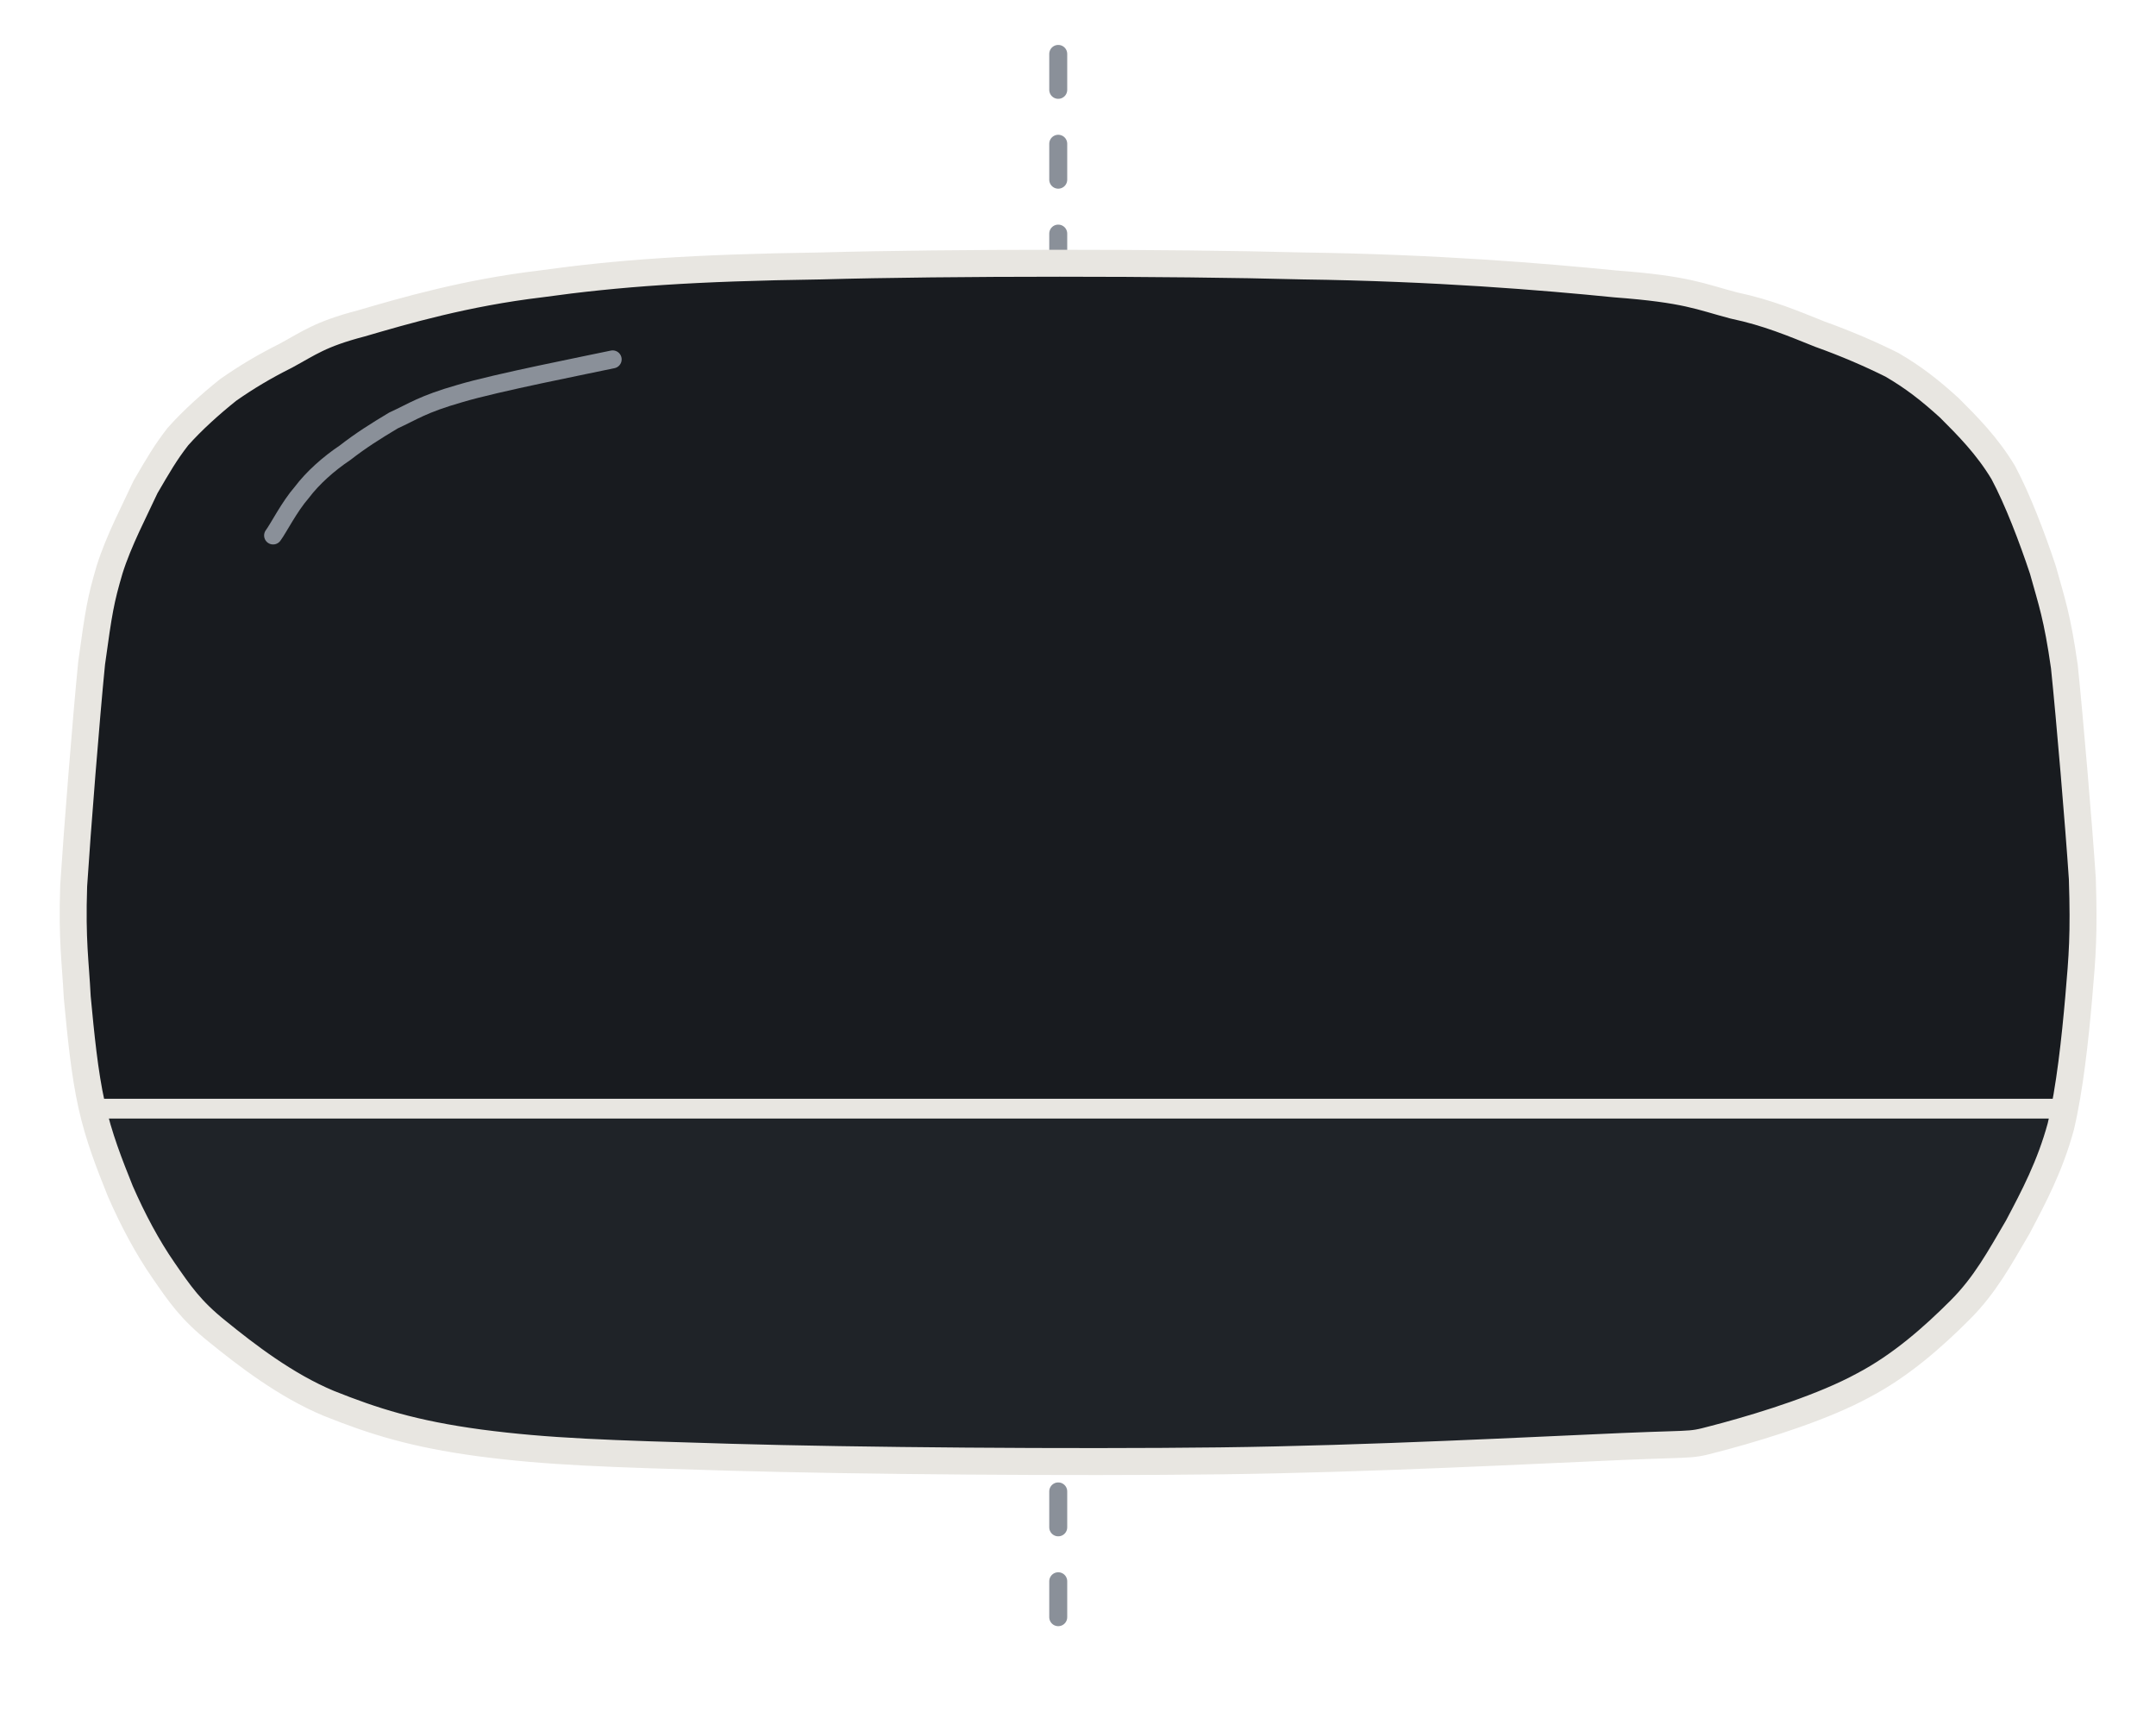
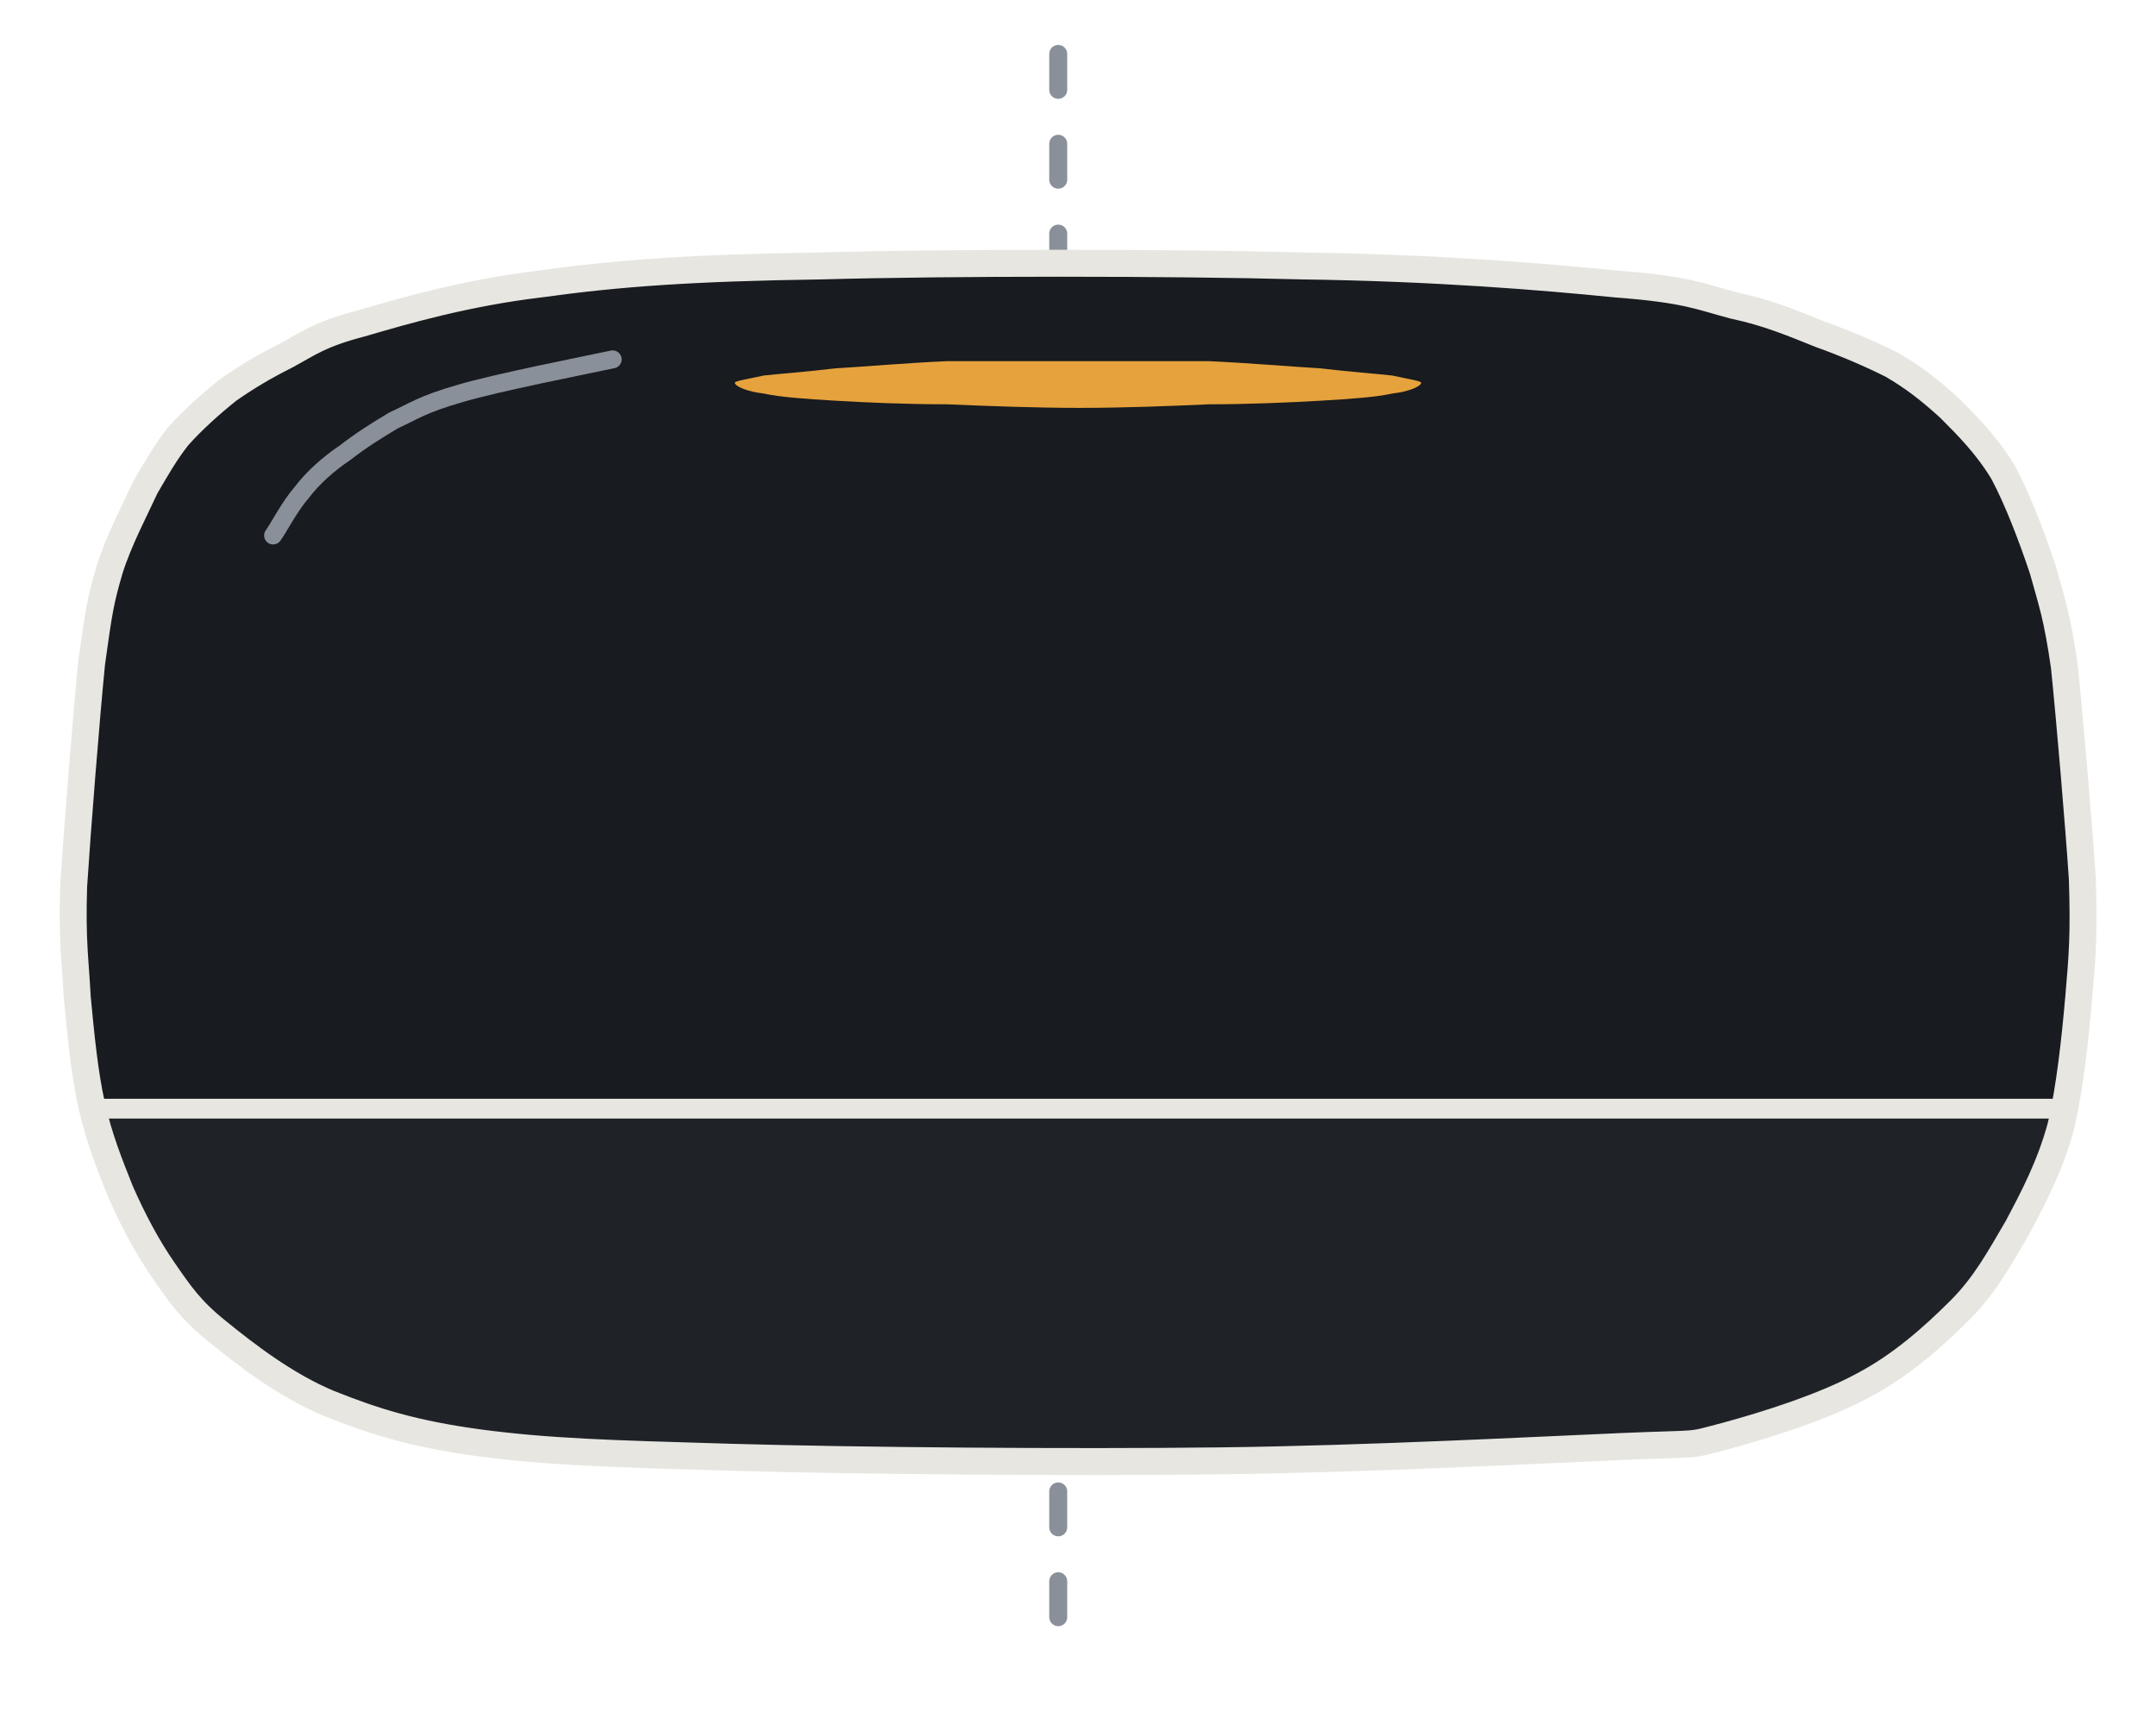
<svg xmlns="http://www.w3.org/2000/svg" viewBox="0 0 120 96" width="120" height="96" role="img" aria-label="EarFun Air Pro 4 charging case">
  <path d="M58.9 3.0L58.9 5.0M58.9 8.0L58.9 10.0M58.9 13.0L58.9 15.0M58.9 18.0L58.9 20.0M58.9 23.0L58.9 25.0M58.9 28.0L58.9 30.0M58.9 33.0L58.9 35.0M58.9 38.0L58.9 40.0M58.9 43.0L58.9 45.0M58.9 48.0L58.9 50.0M58.9 53.0L58.9 55.0M58.9 58.0L58.9 60.0M58.9 63.0L58.9 65.0M58.9 68.0L58.9 70.0M58.9 73.0L58.9 75.0M58.9 78.0L58.9 80.0M58.9 83.0L58.9 85.0M58.9 88.0L58.9 90.0" fill="none" stroke="#8A9099" stroke-width="1.0" stroke-linecap="round" stroke-linejoin="round" />
  <path d="M45.7 14.8C52.8 14.6 65.1 14.6 72.5 14.8C79.9 14.9 85.9 15.4 89.9 15.8C93.9 16.1 94.6 16.5 96.5 17.0C98.4 17.4 99.8 18.0 101.3 18.6C102.7 19.1 104.1 19.7 105.3 20.3C106.5 21.0 107.4 21.7 108.5 22.7C109.5 23.7 110.6 24.8 111.5 26.3C112.3 27.8 113.1 29.9 113.7 31.7C114.2 33.5 114.5 34.3 114.9 37.1C115.2 40.0 115.7 45.9 115.9 48.9C116.0 52.0 115.9 53.2 115.7 55.5C115.5 57.8 115.2 60.6 114.7 62.7C114.1 64.9 113.2 66.6 112.3 68.3C111.3 70.0 110.5 71.5 109.1 72.9C107.6 74.4 105.8 76.0 103.7 77.1C101.5 78.3 98.3 79.3 96.1 79.9C93.8 80.5 95.0 80.3 90.3 80.5C85.6 80.7 76.2 81.2 67.9 81.3C59.6 81.4 47.6 81.3 40.7 81.1C33.8 80.9 30.5 80.8 26.7 80.3C23.0 79.8 20.8 79.1 18.3 78.1C15.9 77.1 13.7 75.4 12.1 74.1C10.6 72.9 10.0 72.0 9.1 70.7C8.2 69.4 7.4 67.9 6.7 66.3C6.1 64.8 5.5 63.3 5.1 61.5C4.7 59.7 4.5 57.6 4.3 55.5C4.2 53.5 4.0 52.4 4.1 49.3C4.3 46.2 4.8 39.9 5.1 36.9C5.5 34.0 5.6 33.4 6.1 31.7C6.6 30.1 7.5 28.4 8.1 27.1C8.8 25.9 9.2 25.2 9.9 24.3C10.7 23.4 11.7 22.5 12.7 21.7C13.7 21.0 14.7 20.4 15.9 19.8C17.2 19.1 17.8 18.6 20.1 18.0C22.5 17.3 25.9 16.3 30.1 15.8C34.4 15.2 38.6 14.9 45.7 14.8Z" fill="#181B1F" />
  <path d="M114.7 62.7C114.3 63.7 113.2 66.6 112.3 68.3C111.3 70.0 110.5 71.5 109.1 72.9C107.6 74.4 105.8 76.0 103.7 77.1C101.5 78.3 98.3 79.3 96.1 79.9C93.8 80.5 95.0 80.3 90.3 80.5C85.6 80.7 76.2 81.2 67.9 81.3C59.6 81.4 47.6 81.3 40.7 81.1C33.8 80.9 30.5 80.8 26.7 80.3C23.0 79.8 20.8 79.1 18.3 78.1C15.9 77.1 13.7 75.4 12.1 74.1C10.6 72.9 10.0 72.0 9.1 70.7C8.2 69.4 7.4 67.9 6.7 66.3C6.1 64.8 5.4 62.3 5.1 61.5L5.1 61.7C11.2 61.7 29.3 61.7 41.3 61.7C53.4 61.7 65.2 61.7 77.5 61.7C89.7 61.7 108.6 61.7 114.9 61.7Z" fill="#1F2328" />
  <path d="M15.2 29.8C15.5 29.4 16.1 28.2 16.8 27.4C17.4 26.6 18.3 25.8 19.2 25.2C20.1 24.5 20.9 24.0 21.9 23.4C23.0 22.9 23.5 22.5 25.6 21.9C27.6 21.3 32.7 20.3 34.1 20.0" fill="none" stroke="#8A9099" stroke-width="1.0" stroke-linecap="round" stroke-linejoin="round" />
  <path d="M5.1 61.7C11.2 61.7 29.3 61.7 41.3 61.7C53.4 61.7 65.2 61.7 77.5 61.7C89.7 61.7 108.6 61.7 114.9 61.7" fill="none" stroke="#E8E6E1" stroke-width="1.1" stroke-linecap="round" stroke-linejoin="round" />
+   <path d="M79.1 21.3C79.1 21.5 78.4 21.8 77.5 21.9C76.6 22.1 75.2 22.2 73.5 22.3C71.8 22.4 69.5 22.5 67.3 22.5C65.1 22.6 62.5 22.7 60.1 22.7C57.7 22.7 55.0 22.6 52.7 22.5C50.4 22.5 48.2 22.4 46.5 22.3C44.8 22.2 43.4 22.1 42.5 21.9C41.6 21.8 40.9 21.5 40.9 21.3C40.9 21.2 41.6 21.1 42.5 20.9C43.4 20.8 44.8 20.7 46.5 20.5C48.2 20.4 50.4 20.2 52.7 20.1C55.0 20.1 57.7 20.1 60.1 20.1C62.5 20.1 65.1 20.1 67.3 20.1C69.5 20.2 71.8 20.4 73.5 20.5C75.2 20.7 76.6 20.8 77.5 20.9C78.4 21.1 79.1 21.2 79.1 21.3Z" fill="#E6A23C" />
  <path d="M45.7 14.8C52.8 14.6 65.1 14.6 72.5 14.8C79.9 14.9 85.9 15.4 89.9 15.8C93.9 16.1 94.6 16.5 96.5 17.0C98.4 17.4 99.8 18.0 101.3 18.6C102.7 19.1 104.1 19.7 105.3 20.3C106.5 21.0 107.4 21.7 108.5 22.7C109.5 23.7 110.6 24.8 111.5 26.3C112.3 27.8 113.1 29.9 113.7 31.7C114.2 33.5 114.5 34.3 114.9 37.1C115.2 40.0 115.7 45.9 115.9 48.9C116.0 52.0 115.9 53.2 115.7 55.5C115.5 57.8 115.2 60.6 114.7 62.7C114.1 64.9 113.2 66.6 112.3 68.3C111.3 70.0 110.5 71.5 109.1 72.9C107.6 74.4 105.8 76.0 103.7 77.1C101.5 78.3 98.3 79.3 96.1 79.9C93.8 80.5 95.0 80.3 90.3 80.5C85.6 80.7 76.2 81.2 67.9 81.3C59.6 81.4 47.6 81.3 40.7 81.1C33.8 80.9 30.5 80.8 26.7 80.3C23.0 79.8 20.8 79.1 18.3 78.1C15.9 77.1 13.7 75.4 12.1 74.1C10.6 72.9 10.0 72.0 9.1 70.7C8.2 69.4 7.4 67.9 6.7 66.3C6.1 64.8 5.5 63.3 5.1 61.5C4.7 59.7 4.5 57.6 4.3 55.5C4.2 53.5 4.0 52.4 4.1 49.3C4.3 46.2 4.8 39.9 5.1 36.9C5.5 34.0 5.6 33.4 6.1 31.7C6.6 30.1 7.5 28.4 8.1 27.1C8.8 25.9 9.2 25.2 9.9 24.3C10.7 23.4 11.7 22.5 12.7 21.7C13.7 21.0 14.7 20.4 15.9 19.8C17.2 19.1 17.8 18.6 20.1 18.0C22.5 17.3 25.9 16.3 30.1 15.8C34.4 15.2 38.6 14.9 45.7 14.8Z" fill="none" stroke="#E8E6E1" stroke-width="1.5" stroke-linecap="round" stroke-linejoin="round" />
</svg>
